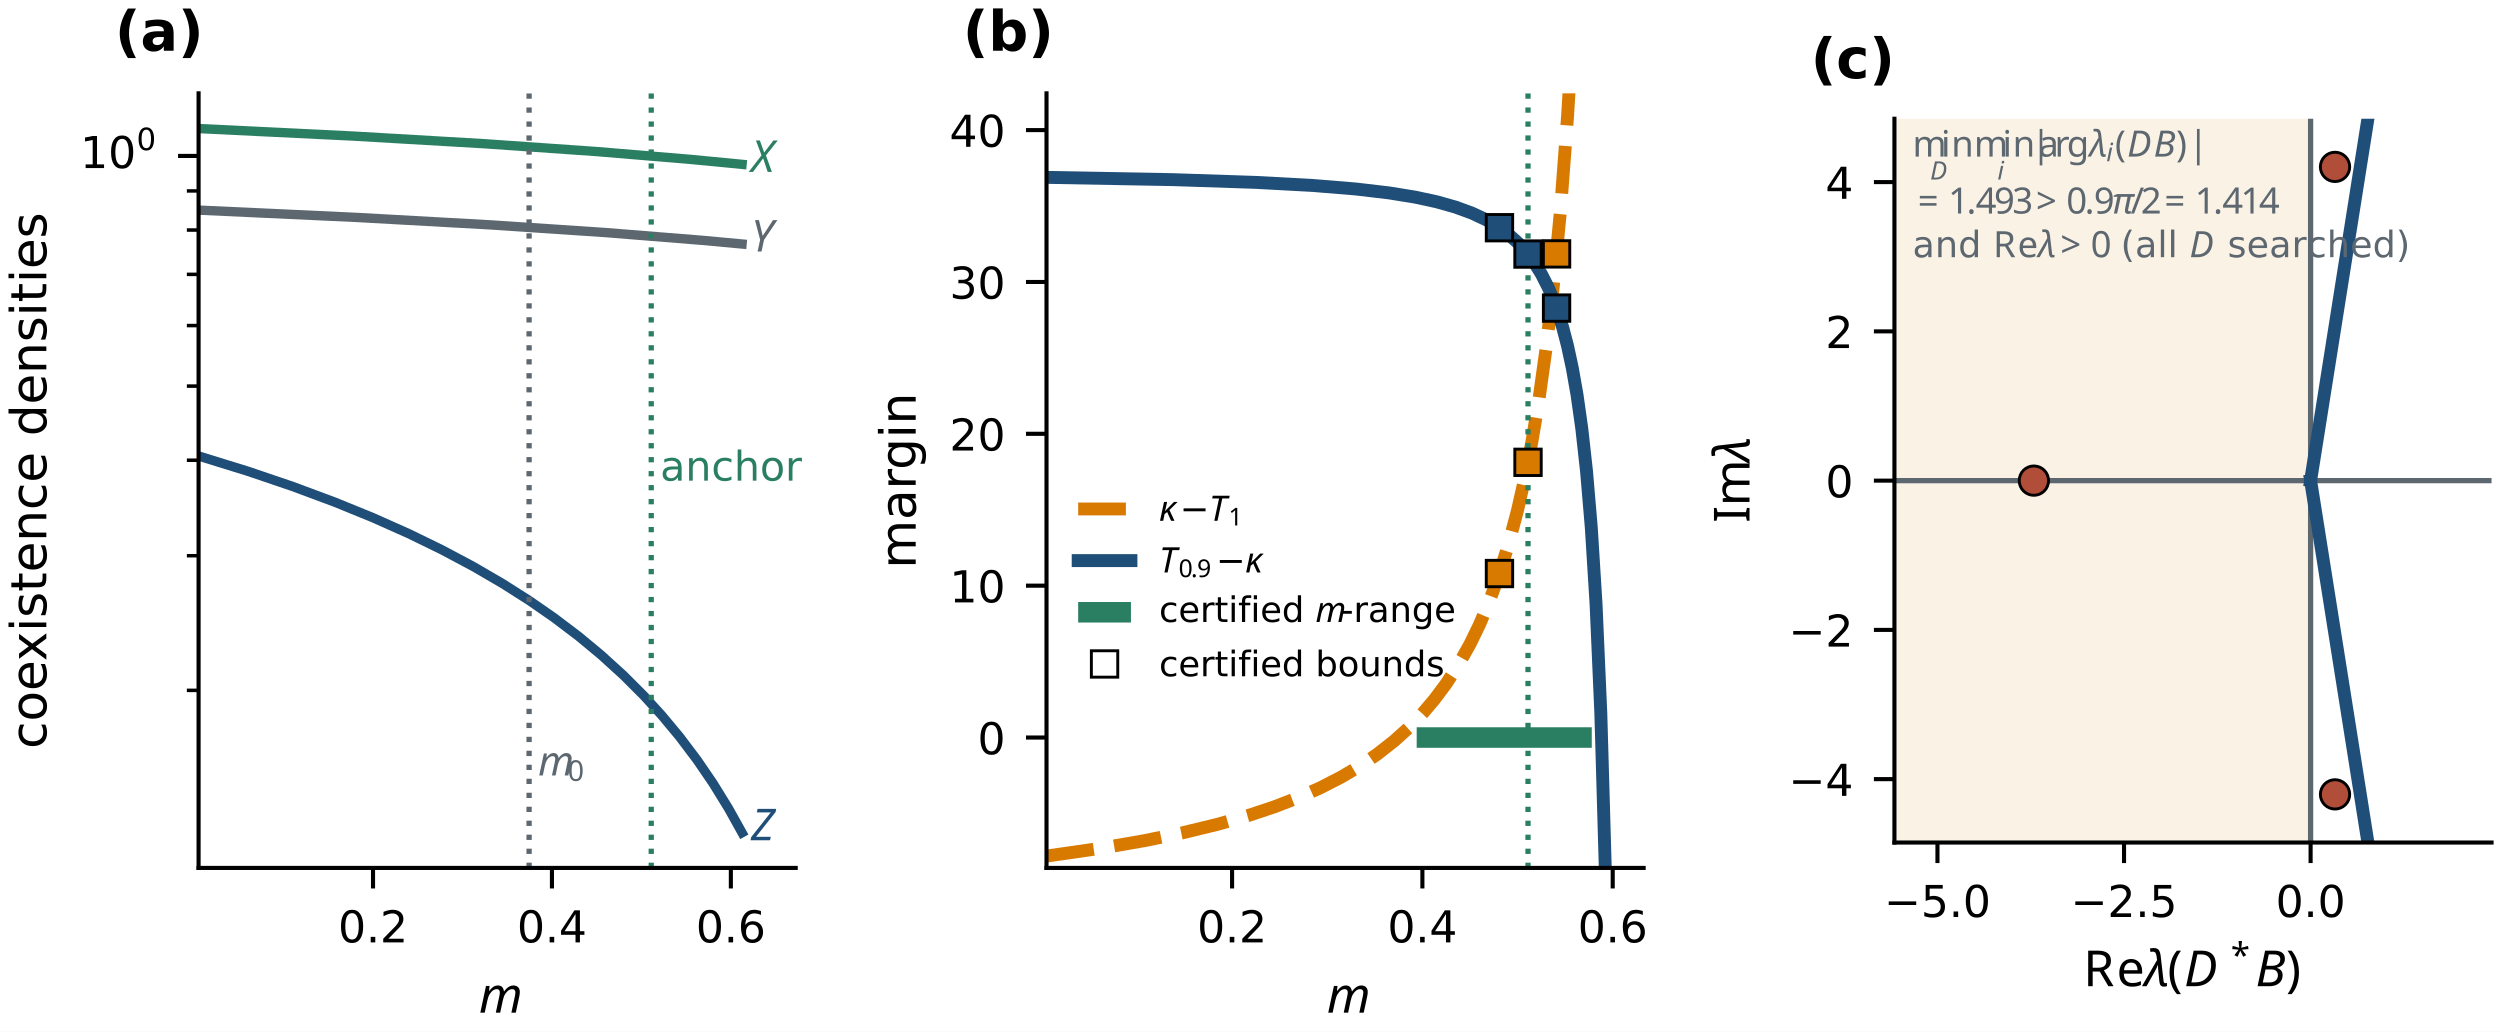
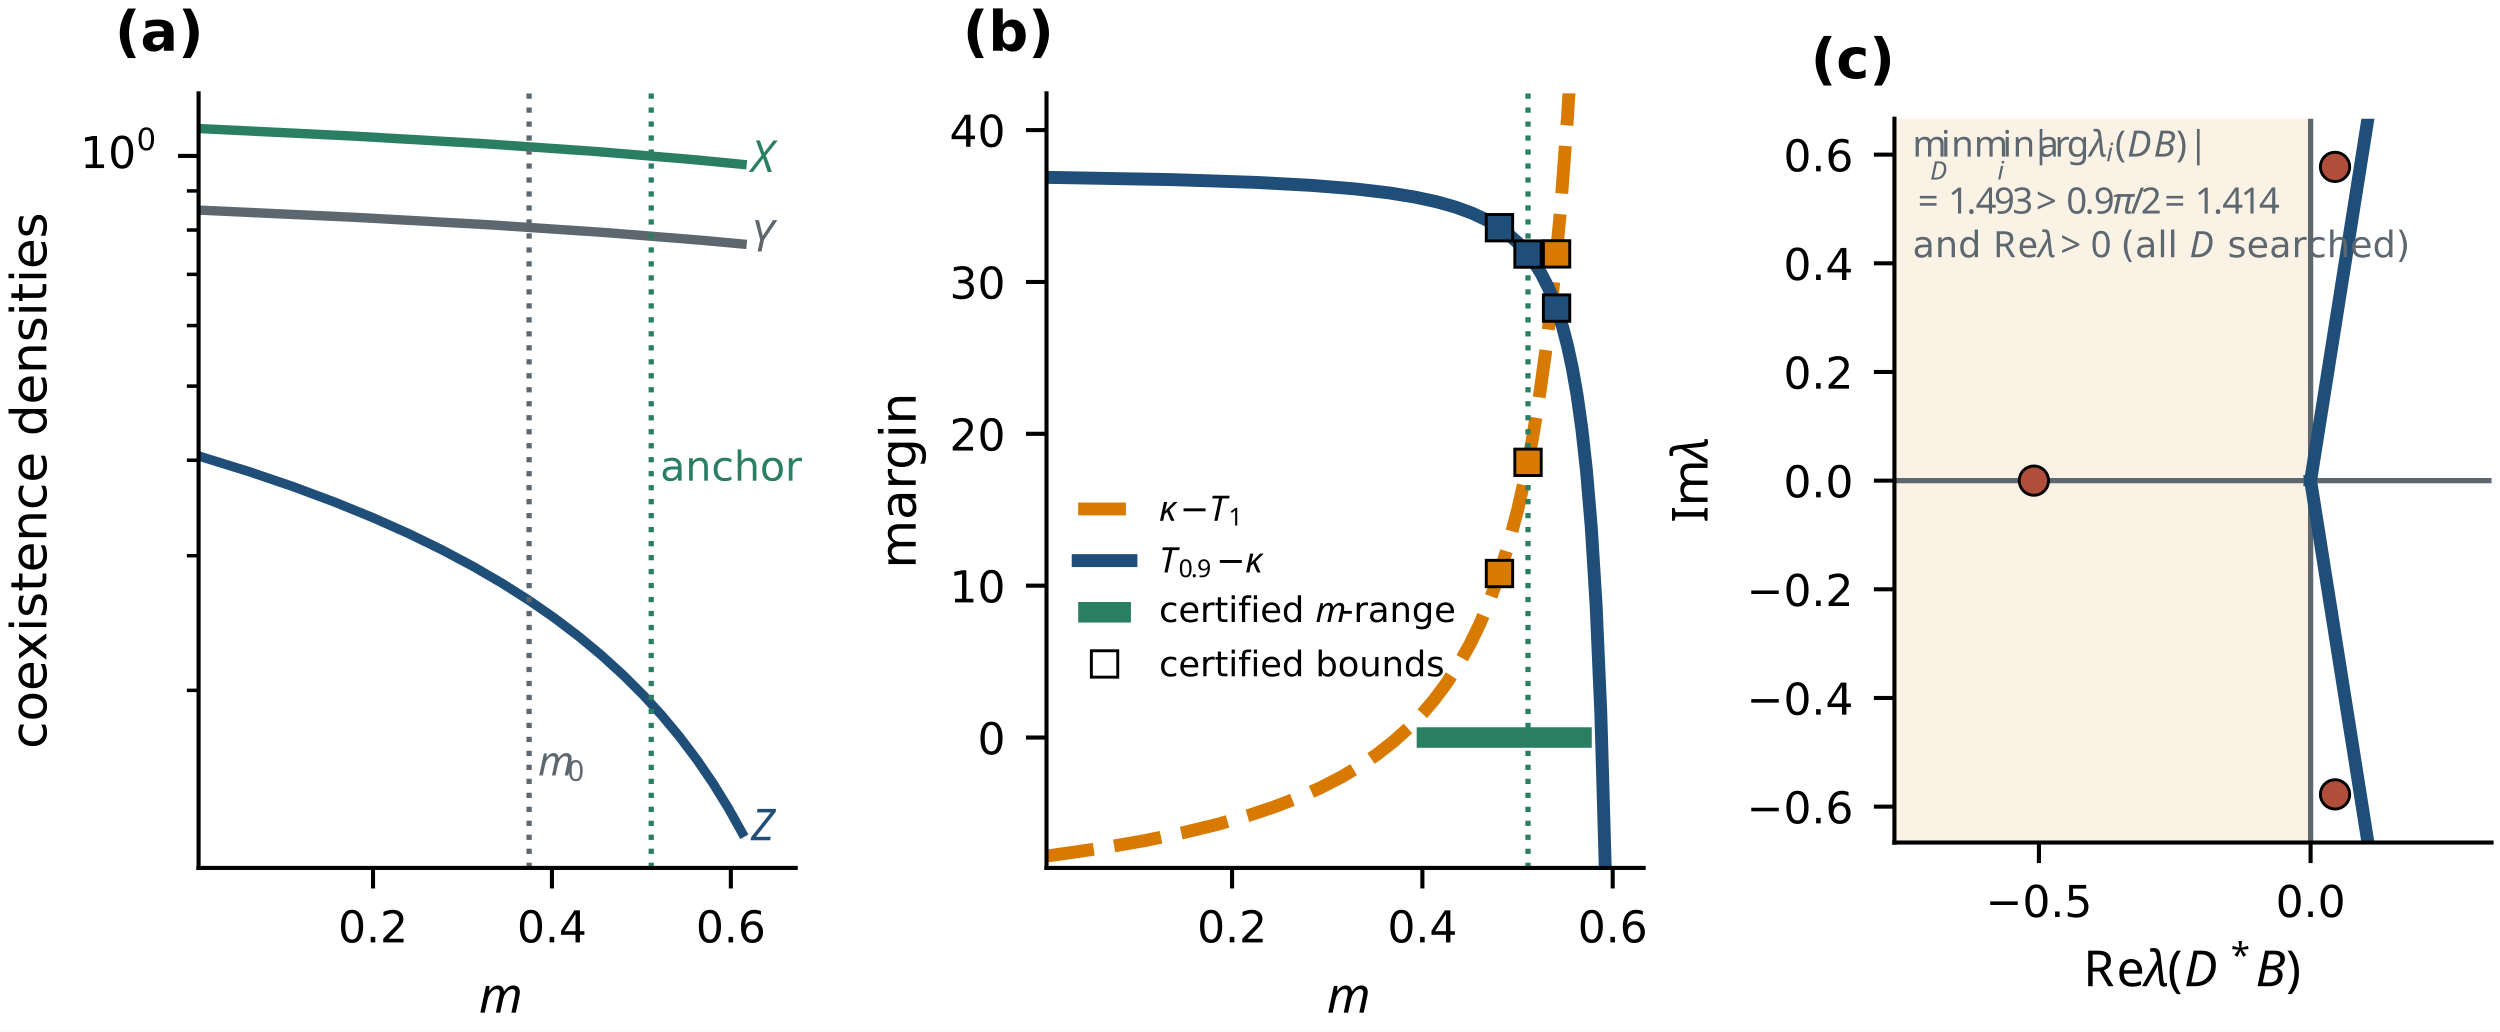
<svg xmlns="http://www.w3.org/2000/svg" xmlns:xlink="http://www.w3.org/1999/xlink" width="426.346pt" height="175.939pt" viewBox="0 0 426.346 175.939" version="1.1">
  <defs>
    <style type="text/css">*{stroke-linejoin: round; stroke-linecap: butt}</style>
  </defs>
  <g id="figure_1">
    <g id="patch_1">
      <path d="M 0 175.939  L 426.346 175.939  L 426.346 0  L 0 0  z " style="fill: #ffffff" />
    </g>
    <g id="axes_1">
      <g id="patch_2">
        <path d="M 33.866 148.014  L 135.7 148.014  L 135.7 15.918  L 33.866 15.918  z " style="fill: #ffffff" />
      </g>
      <g id="matplotlib.axis_1">
        <g id="xtick_1">
          <g id="line2d_1">
            <defs>
-               <path id="m8e7a3f7e8f" d="M 0 0  L 0 3.5  " style="stroke: #000000; stroke-width: 0.7" />
+               <path id="m4135259002" d="M 0 0  L 0 3.5  " style="stroke: #000000; stroke-width: 0.7" />
            </defs>
            <g>
-               <use xlink:href="#m8e7a3f7e8f" x="63.615" y="148.014" style="stroke: #000000; stroke-width: 0.7" />
+               <use xlink:href="#m4135259002" x="63.615" y="148.014" style="stroke: #000000; stroke-width: 0.7" />
            </g>
          </g>
          <g id="text_1">
            <text style="font-size: 7.5px; font-family: 'DejaVu Sans', 'Liberation Sans', 'Arial', sans-serif; text-anchor: middle" x="63.615" y="160.712" transform="rotate(-0 63.61542 160.7125)">0.2</text>
          </g>
        </g>
        <g id="xtick_2">
          <g id="line2d_2">
            <g>
-               <use xlink:href="#m8e7a3f7e8f" x="94.127" y="148.014" style="stroke: #000000; stroke-width: 0.7" />
+               <use xlink:href="#m4135259002" x="94.127" y="148.014" style="stroke: #000000; stroke-width: 0.7" />
            </g>
          </g>
          <g id="text_2">
            <text style="font-size: 7.5px; font-family: 'DejaVu Sans', 'Liberation Sans', 'Arial', sans-serif; text-anchor: middle" x="94.127" y="160.712" transform="rotate(-0 94.12723 160.7125)">0.4</text>
          </g>
        </g>
        <g id="xtick_3">
          <g id="line2d_3">
            <g>
-               <use xlink:href="#m8e7a3f7e8f" x="124.639" y="148.014" style="stroke: #000000; stroke-width: 0.7" />
+               <use xlink:href="#m4135259002" x="124.639" y="148.014" style="stroke: #000000; stroke-width: 0.7" />
            </g>
          </g>
          <g id="text_3">
            <text style="font-size: 7.5px; font-family: 'DejaVu Sans', 'Liberation Sans', 'Arial', sans-serif; text-anchor: middle" x="124.639" y="160.712" transform="rotate(-0 124.639 160.7125)">0.6</text>
          </g>
        </g>
        <g id="text_4">
          <g transform="translate(81.68049 172.7309)">
            <text>
              <tspan x="0" y="-0.031" style="font-style: italic; font-size: 8.5px; font-family: 'STIXGeneral'">m</tspan>
            </text>
          </g>
        </g>
      </g>
      <g id="matplotlib.axis_2">
        <g id="ytick_1">
          <g id="line2d_4">
            <defs>
-               <path id="meb7a750dd8" d="M 0 0  L -3.5 0  " style="stroke: #000000; stroke-width: 0.7" />
+               <path id="m56cafe79a9" d="M 0 0  L -3.5 0  " style="stroke: #000000; stroke-width: 0.7" />
            </defs>
            <g>
-               <use xlink:href="#meb7a750dd8" x="33.866" y="26.595" style="stroke: #000000; stroke-width: 0.7" />
+               <use xlink:href="#m56cafe79a9" x="33.866" y="26.595" style="stroke: #000000; stroke-width: 0.7" />
            </g>
          </g>
          <g id="text_5">
            <g transform="translate(13.66641 29.44392)">
              <text>
                <tspan x="0" y="-0.781" style="font-size: 7.5px; font-family: 'DejaVu Sans'">1</tspan>
                <tspan x="4.772" y="-0.781" style="font-size: 7.5px; font-family: 'DejaVu Sans'">0</tspan>
                <tspan x="9.62" y="-3.844" style="font-size: 5.25px; font-family: 'DejaVu Sans'">0</tspan>
              </text>
            </g>
          </g>
        </g>
        <g id="ytick_2">
          <g id="line2d_5">
            <defs>
-               <path id="mfc0dca71b0" d="M 0 0  L -2 0  " style="stroke: #000000; stroke-width: 0.6" />
+               <path id="m630f9130eb" d="M 0 0  L -2 0  " style="stroke: #000000; stroke-width: 0.6" />
            </defs>
            <g>
-               <use xlink:href="#mfc0dca71b0" x="33.866" y="117.737" style="stroke: #000000; stroke-width: 0.6" />
+               <use xlink:href="#m630f9130eb" x="33.866" y="117.737" style="stroke: #000000; stroke-width: 0.6" />
            </g>
          </g>
        </g>
        <g id="ytick_3">
          <g id="line2d_6">
            <g>
-               <use xlink:href="#mfc0dca71b0" x="33.866" y="94.775" style="stroke: #000000; stroke-width: 0.6" />
+               <use xlink:href="#m630f9130eb" x="33.866" y="94.775" style="stroke: #000000; stroke-width: 0.6" />
            </g>
          </g>
        </g>
        <g id="ytick_4">
          <g id="line2d_7">
            <g>
-               <use xlink:href="#mfc0dca71b0" x="33.866" y="78.484" style="stroke: #000000; stroke-width: 0.6" />
+               <use xlink:href="#m630f9130eb" x="33.866" y="78.484" style="stroke: #000000; stroke-width: 0.6" />
            </g>
          </g>
        </g>
        <g id="ytick_5">
          <g id="line2d_8">
            <g>
-               <use xlink:href="#mfc0dca71b0" x="33.866" y="65.847" style="stroke: #000000; stroke-width: 0.6" />
+               <use xlink:href="#m630f9130eb" x="33.866" y="65.847" style="stroke: #000000; stroke-width: 0.6" />
            </g>
          </g>
        </g>
        <g id="ytick_6">
          <g id="line2d_9">
            <g>
-               <use xlink:href="#mfc0dca71b0" x="33.866" y="55.522" style="stroke: #000000; stroke-width: 0.6" />
+               <use xlink:href="#m630f9130eb" x="33.866" y="55.522" style="stroke: #000000; stroke-width: 0.6" />
            </g>
          </g>
        </g>
        <g id="ytick_7">
          <g id="line2d_10">
            <g>
-               <use xlink:href="#mfc0dca71b0" x="33.866" y="46.793" style="stroke: #000000; stroke-width: 0.6" />
+               <use xlink:href="#m630f9130eb" x="33.866" y="46.793" style="stroke: #000000; stroke-width: 0.6" />
            </g>
          </g>
        </g>
        <g id="ytick_8">
          <g id="line2d_11">
            <g>
-               <use xlink:href="#mfc0dca71b0" x="33.866" y="39.231" style="stroke: #000000; stroke-width: 0.6" />
+               <use xlink:href="#m630f9130eb" x="33.866" y="39.231" style="stroke: #000000; stroke-width: 0.6" />
            </g>
          </g>
        </g>
        <g id="ytick_9">
          <g id="line2d_12">
            <g>
-               <use xlink:href="#mfc0dca71b0" x="33.866" y="32.561" style="stroke: #000000; stroke-width: 0.6" />
+               <use xlink:href="#m630f9130eb" x="33.866" y="32.561" style="stroke: #000000; stroke-width: 0.6" />
            </g>
          </g>
        </g>
        <g id="text_6">
          <text style="font-size: 8.5px; font-family: 'DejaVu Sans', 'Liberation Sans', 'Arial', sans-serif; text-anchor: middle" x="7.899" y="81.966" transform="rotate(-90 7.898672 81.96586)">coexistence densities</text>
        </g>
      </g>
      <g id="line2d_13">
-         <path d="M 33.866 21.922  L 60.183 23.203  L 82.685 24.516  L 101.755 25.847  L 117.774 27.183  L 126.546 28.028  L 126.546 28.028  " clip-path="url(#pdb12153b5b)" style="fill: none; stroke: #2a7f62; stroke-width: 1.6; stroke-linecap: square" />
+         <path d="M 33.866 21.922  L 60.183 23.203  L 82.685 24.516  L 101.755 25.847  L 117.774 27.183  L 126.546 28.028  L 126.546 28.028  " clip-path="url(#p6ddaa3da97)" style="fill: none; stroke: #2a7f62; stroke-width: 1.6; stroke-linecap: square" />
      </g>
      <g id="line2d_14">
-         <path d="M 33.866 35.832  L 60.946 37.086  L 83.829 38.361  L 103.281 39.662  L 119.681 40.98  L 126.546 41.612  L 126.546 41.612  " clip-path="url(#pdb12153b5b)" style="fill: none; stroke: #5c6770; stroke-width: 1.6; stroke-linecap: square" />
+         <path d="M 33.866 35.832  L 60.946 37.086  L 83.829 38.361  L 103.281 39.662  L 119.681 40.98  L 126.546 41.612  L 126.546 41.612  " clip-path="url(#p6ddaa3da97)" style="fill: none; stroke: #5c6770; stroke-width: 1.6; stroke-linecap: square" />
      </g>
      <g id="line2d_15">
-         <path d="M 33.866 77.767  L 42.257 80.363  L 49.885 82.953  L 57.132 85.651  L 63.615 88.295  L 69.718 91.015  L 75.439 93.804  L 80.778 96.65  L 85.736 99.539  L 90.313 102.451  L 94.509 105.362  L 98.704 108.542  L 102.518 111.707  L 106.332 115.178  L 109.765 118.611  L 112.816 121.952  L 115.867 125.614  L 118.918 129.658  L 121.588 133.569  L 124.258 137.899  L 126.546 142.009  L 126.546 142.009  " clip-path="url(#pdb12153b5b)" style="fill: none; stroke: #1f4e79; stroke-width: 1.6; stroke-linecap: square" />
+         <path d="M 33.866 77.767  L 42.257 80.363  L 49.885 82.953  L 57.132 85.651  L 63.615 88.295  L 69.718 91.015  L 75.439 93.804  L 80.778 96.65  L 85.736 99.539  L 90.313 102.451  L 94.509 105.362  L 98.704 108.542  L 102.518 111.707  L 106.332 115.178  L 109.765 118.611  L 112.816 121.952  L 115.867 125.614  L 118.918 129.658  L 121.588 133.569  L 124.258 137.899  L 126.546 142.009  L 126.546 142.009  " clip-path="url(#p6ddaa3da97)" style="fill: none; stroke: #1f4e79; stroke-width: 1.6; stroke-linecap: square" />
      </g>
      <g id="line2d_16">
-         <path d="M 111.061 148.014  L 111.061 15.918  " clip-path="url(#pdb12153b5b)" style="fill: none; stroke-dasharray: 0.9,1.485; stroke-dashoffset: 0; stroke: #2a7f62; stroke-width: 0.9" />
+         <path d="M 111.061 148.014  L 111.061 15.918  " clip-path="url(#p6ddaa3da97)" style="fill: none; stroke-dasharray: 0.9,1.485; stroke-dashoffset: 0; stroke: #2a7f62; stroke-width: 0.9" />
      </g>
      <g id="line2d_17">
-         <path d="M 90.23 148.014  L 90.23 15.918  " clip-path="url(#pdb12153b5b)" style="fill: none; stroke-dasharray: 0.9,1.485; stroke-dashoffset: 0; stroke: #5c6770; stroke-width: 0.9" />
+         <path d="M 90.23 148.014  L 90.23 15.918  " clip-path="url(#p6ddaa3da97)" style="fill: none; stroke-dasharray: 0.9,1.485; stroke-dashoffset: 0; stroke: #5c6770; stroke-width: 0.9" />
      </g>
      <g id="patch_3">
        <path d="M 33.866 148.014  L 33.866 15.918  " style="fill: none; stroke: #000000; stroke-width: 0.7; stroke-linejoin: miter; stroke-linecap: square" />
      </g>
      <g id="patch_4">
        <path d="M 33.866 148.014  L 135.7 148.014  " style="fill: none; stroke: #000000; stroke-width: 0.7; stroke-linejoin: miter; stroke-linecap: square" />
      </g>
      <g id="text_7">
        <g style="fill: #2a7f62" transform="translate(128.0716 30.09795)">
          <text>
            <tspan x="0" y="-0.781" style="font-style: italic; font-size: 7.5px; font-family: 'STIXGeneral'; fill: #2a7f62">X</tspan>
          </text>
        </g>
      </g>
      <g id="text_8">
        <g style="fill: #5c6770" transform="translate(128.0716 43.68105)">
          <text>
            <tspan x="0" y="-0.781" style="font-style: italic; font-size: 7.5px; font-family: 'STIXGeneral'; fill: #5c6770">Y</tspan>
          </text>
        </g>
      </g>
      <g id="text_9">
        <g style="fill: #1f4e79" transform="translate(128.0716 144.0788)">
          <text>
            <tspan x="0" y="-0.781" style="font-style: italic; font-size: 7.5px; font-family: 'STIXGeneral'; fill: #1f4e79">Z</tspan>
          </text>
        </g>
      </g>
      <g id="text_10">
        <g style="fill: #5c6770" transform="translate(91.75513 133.156)">
          <text>
            <tspan x="0" y="-0.906" style="font-style: italic; font-size: 7px; font-family: 'STIXGeneral'; fill: #5c6770">m</tspan>
            <tspan x="5.054" y="0.022" style="font-size: 4.9px; font-family: 'STIXGeneral'; fill: #5c6770">0</tspan>
          </text>
        </g>
      </g>
      <g id="text_11">
        <text style="font-size: 7px; font-family: 'DejaVu Sans', 'Liberation Sans', 'Arial', sans-serif; text-anchor: start; fill: #2a7f62" x="112.587" y="81.969" transform="rotate(-0 112.5869 81.96878)">anchor</text>
      </g>
      <g id="text_12">
        <text style="font-weight: 700; font-size: 9.5px; font-family: 'DejaVu Sans', 'Liberation Sans', 'Arial', sans-serif; text-anchor: start" x="19.61" y="8.659" transform="rotate(-0 19.60976 8.658516)">(a)</text>
      </g>
    </g>
    <g id="axes_2">
      <g id="patch_5">
        <path d="M 178.47 148.014  L 280.303 148.014  L 280.303 15.918  L 178.47 15.918  z " style="fill: #ffffff" />
      </g>
      <g id="matplotlib.axis_3">
        <g id="xtick_4">
          <g id="line2d_18">
            <g>
-               <use xlink:href="#m8e7a3f7e8f" x="210.115" y="148.014" style="stroke: #000000; stroke-width: 0.7" />
+               <use xlink:href="#m4135259002" x="210.115" y="148.014" style="stroke: #000000; stroke-width: 0.7" />
            </g>
          </g>
          <g id="text_13">
            <text style="font-size: 7.5px; font-family: 'DejaVu Sans', 'Liberation Sans', 'Arial', sans-serif; text-anchor: middle" x="210.115" y="160.712" transform="rotate(-0 210.1149 160.7125)">0.2</text>
          </g>
        </g>
        <g id="xtick_5">
          <g id="line2d_19">
            <g>
-               <use xlink:href="#m8e7a3f7e8f" x="242.572" y="148.014" style="stroke: #000000; stroke-width: 0.7" />
+               <use xlink:href="#m4135259002" x="242.572" y="148.014" style="stroke: #000000; stroke-width: 0.7" />
            </g>
          </g>
          <g id="text_14">
            <text style="font-size: 7.5px; font-family: 'DejaVu Sans', 'Liberation Sans', 'Arial', sans-serif; text-anchor: middle" x="242.572" y="160.712" transform="rotate(-0 242.5717 160.7125)">0.4</text>
          </g>
        </g>
        <g id="xtick_6">
          <g id="line2d_20">
            <g>
-               <use xlink:href="#m8e7a3f7e8f" x="275.028" y="148.014" style="stroke: #000000; stroke-width: 0.7" />
+               <use xlink:href="#m4135259002" x="275.028" y="148.014" style="stroke: #000000; stroke-width: 0.7" />
            </g>
          </g>
          <g id="text_15">
            <text style="font-size: 7.5px; font-family: 'DejaVu Sans', 'Liberation Sans', 'Arial', sans-serif; text-anchor: middle" x="275.028" y="160.712" transform="rotate(-0 275.0284 160.7125)">0.6</text>
          </g>
        </g>
        <g id="text_16">
          <g transform="translate(226.2836 172.7309)">
            <text>
              <tspan x="0" y="-0.031" style="font-style: italic; font-size: 8.5px; font-family: 'STIXGeneral'">m</tspan>
            </text>
          </g>
        </g>
      </g>
      <g id="matplotlib.axis_4">
        <g id="ytick_10">
          <g id="line2d_21">
            <g>
-               <use xlink:href="#meb7a750dd8" x="178.47" y="125.777" style="stroke: #000000; stroke-width: 0.7" />
+               <use xlink:href="#m56cafe79a9" x="178.47" y="125.777" style="stroke: #000000; stroke-width: 0.7" />
            </g>
          </g>
          <g id="text_17">
            <text style="font-size: 7.5px; font-family: 'DejaVu Sans', 'Liberation Sans', 'Arial', sans-serif; text-anchor: end" x="171.47" y="128.627" transform="rotate(-0 171.4695 128.6269)">0</text>
          </g>
        </g>
        <g id="ytick_11">
          <g id="line2d_22">
            <g>
-               <use xlink:href="#meb7a750dd8" x="178.47" y="99.88" style="stroke: #000000; stroke-width: 0.7" />
+               <use xlink:href="#m56cafe79a9" x="178.47" y="99.88" style="stroke: #000000; stroke-width: 0.7" />
            </g>
          </g>
          <g id="text_18">
            <text style="font-size: 7.5px; font-family: 'DejaVu Sans', 'Liberation Sans', 'Arial', sans-serif; text-anchor: end" x="171.47" y="102.729" transform="rotate(-0 171.4695 102.729)">10</text>
          </g>
        </g>
        <g id="ytick_12">
          <g id="line2d_23">
            <g>
-               <use xlink:href="#meb7a750dd8" x="178.47" y="73.982" style="stroke: #000000; stroke-width: 0.7" />
+               <use xlink:href="#m56cafe79a9" x="178.47" y="73.982" style="stroke: #000000; stroke-width: 0.7" />
            </g>
          </g>
          <g id="text_19">
            <text style="font-size: 7.5px; font-family: 'DejaVu Sans', 'Liberation Sans', 'Arial', sans-serif; text-anchor: end" x="171.47" y="76.831" transform="rotate(-0 171.4695 76.83123)">20</text>
          </g>
        </g>
        <g id="ytick_13">
          <g id="line2d_24">
            <g>
-               <use xlink:href="#meb7a750dd8" x="178.47" y="48.084" style="stroke: #000000; stroke-width: 0.7" />
+               <use xlink:href="#m56cafe79a9" x="178.47" y="48.084" style="stroke: #000000; stroke-width: 0.7" />
            </g>
          </g>
          <g id="text_20">
            <text style="font-size: 7.5px; font-family: 'DejaVu Sans', 'Liberation Sans', 'Arial', sans-serif; text-anchor: end" x="171.47" y="50.933" transform="rotate(-0 171.4695 50.93341)">30</text>
          </g>
        </g>
        <g id="ytick_14">
          <g id="line2d_25">
            <g>
-               <use xlink:href="#meb7a750dd8" x="178.47" y="22.186" style="stroke: #000000; stroke-width: 0.7" />
+               <use xlink:href="#m56cafe79a9" x="178.47" y="22.186" style="stroke: #000000; stroke-width: 0.7" />
            </g>
          </g>
          <g id="text_21">
            <text style="font-size: 7.5px; font-family: 'DejaVu Sans', 'Liberation Sans', 'Arial', sans-serif; text-anchor: end" x="171.47" y="25.036" transform="rotate(-0 171.4695 25.03559)">40</text>
          </g>
        </g>
        <g id="text_22">
          <text style="font-size: 8.5px; font-family: 'DejaVu Sans', 'Liberation Sans', 'Arial', sans-serif; text-anchor: middle" x="156.158" y="81.966" transform="rotate(-90 156.158 81.96586)">margin</text>
        </g>
      </g>
      <g id="line2d_26">
-         <path d="M 178.47 145.992  L 187.395 144.71  L 195.104 143.378  L 201.595 142.044  L 207.681 140.565  L 212.955 139.053  L 217.418 137.562  L 221.475 135.994  L 225.126 134.37  L 228.778 132.494  L 232.023 130.564  L 234.863 128.625  L 237.703 126.398  L 240.137 124.208  L 242.572 121.698  L 244.6 119.31  L 246.629 116.593  L 248.657 113.474  L 250.686 109.858  L 252.309 106.524  L 253.932 102.704  L 255.554 98.288  L 257.177 93.124  L 258.8 87.01  L 260.017 81.634  L 261.234 75.402  L 262.451 68.097  L 263.669 59.421  L 264.886 48.956  L 266.103 36.097  L 267.32 19.935  L 268.131 6.65  L 268.539 -1  L 268.539 -1  " clip-path="url(#p806f55bbf7)" style="fill: none; stroke-dasharray: 8.14,3.52; stroke-dashoffset: 0; stroke: #d97a00; stroke-width: 2.2" />
+         <path d="M 178.47 145.992  L 187.395 144.71  L 195.104 143.378  L 201.595 142.044  L 207.681 140.565  L 212.955 139.053  L 217.418 137.562  L 221.475 135.994  L 225.126 134.37  L 228.778 132.494  L 232.023 130.564  L 234.863 128.625  L 237.703 126.398  L 240.137 124.208  L 242.572 121.698  L 244.6 119.31  L 246.629 116.593  L 248.657 113.474  L 250.686 109.858  L 252.309 106.524  L 253.932 102.704  L 255.554 98.288  L 257.177 93.124  L 258.8 87.01  L 260.017 81.634  L 261.234 75.402  L 262.451 68.097  L 263.669 59.421  L 264.886 48.956  L 266.103 36.097  L 267.32 19.935  L 268.131 6.65  L 268.539 -1  L 268.539 -1  " clip-path="url(#p979abd1536)" style="fill: none; stroke-dasharray: 8.14,3.52; stroke-dashoffset: 0; stroke: #d97a00; stroke-width: 2.2" />
      </g>
      <g id="line2d_27">
-         <path d="M 178.47 30.248  L 199.972 30.635  L 214.172 31.104  L 223.909 31.631  L 231.212 32.229  L 236.892 32.898  L 241.355 33.622  L 245.006 34.411  L 248.252 35.329  L 251.092 36.373  L 253.526 37.521  L 255.554 38.726  L 257.177 39.908  L 258.8 41.346  L 260.423 43.126  L 261.64 44.756  L 262.857 46.717  L 264.074 49.113  L 265.291 52.089  L 266.509 55.861  L 267.32 58.976  L 268.131 62.732  L 268.943 67.332  L 269.754 73.07  L 270.566 80.389  L 271.377 89.986  L 272.188 103.025  L 273 121.589  L 273.811 149.803  L 274.32 176.939  L 274.32 176.939  " clip-path="url(#p806f55bbf7)" style="fill: none; stroke: #1f4e79; stroke-width: 2.2; stroke-linecap: square" />
+         <path d="M 178.47 30.248  L 199.972 30.635  L 214.172 31.104  L 223.909 31.631  L 231.212 32.229  L 236.892 32.898  L 241.355 33.622  L 245.006 34.411  L 248.252 35.329  L 251.092 36.373  L 253.526 37.521  L 255.554 38.726  L 257.177 39.908  L 258.8 41.346  L 260.423 43.126  L 261.64 44.756  L 262.857 46.717  L 264.074 49.113  L 265.291 52.089  L 266.509 55.861  L 267.32 58.976  L 268.131 62.732  L 268.943 67.332  L 269.754 73.07  L 270.566 80.389  L 271.377 89.986  L 272.188 103.025  L 273 121.589  L 273.811 149.803  L 274.32 176.939  L 274.32 176.939  " clip-path="url(#p979abd1536)" style="fill: none; stroke: #1f4e79; stroke-width: 2.2; stroke-linecap: square" />
      </g>
      <g id="line2d_28">
-         <path d="M 241.598 125.777  L 271.458 125.777  " clip-path="url(#p806f55bbf7)" style="fill: none; stroke: #2a7f62; stroke-width: 3.5" />
+         <path d="M 241.598 125.777  L 271.458 125.777  " clip-path="url(#p979abd1536)" style="fill: none; stroke: #2a7f62; stroke-width: 3.5" />
      </g>
      <g id="line2d_29" />
      <g id="line2d_30">
-         <path d="M 260.585 148.014  L 260.585 15.918  " clip-path="url(#p806f55bbf7)" style="fill: none; stroke-dasharray: 0.9,1.485; stroke-dashoffset: 0; stroke: #2a7f62; stroke-width: 0.9" />
+         <path d="M 260.585 148.014  L 260.585 15.918  " clip-path="url(#p979abd1536)" style="fill: none; stroke-dasharray: 0.9,1.485; stroke-dashoffset: 0; stroke: #2a7f62; stroke-width: 0.9" />
      </g>
      <g id="patch_6">
        <path d="M 178.47 148.014  L 178.47 15.918  " style="fill: none; stroke: #000000; stroke-width: 0.7; stroke-linejoin: miter; stroke-linecap: square" />
      </g>
      <g id="patch_7">
        <path d="M 178.47 148.014  L 280.303 148.014  " style="fill: none; stroke: #000000; stroke-width: 0.7; stroke-linejoin: miter; stroke-linecap: square" />
      </g>
      <g id="text_23">
        <text style="font-weight: 700; font-size: 9.5px; font-family: 'DejaVu Sans', 'Liberation Sans', 'Arial', sans-serif; text-anchor: start" x="164.213" y="8.659" transform="rotate(-0 164.2129 8.658516)">(b)</text>
      </g>
      <g id="line2d_31">
        <defs>
-           <path id="m18332ad845" d="M -2.25 2.25  L 2.25 2.25  L 2.25 -2.25  L -2.25 -2.25  z " style="stroke: #000000; stroke-width: 0.5; stroke-linejoin: miter" />
+           <path id="m8b6d85b98f" d="M -2.25 2.25  L 2.25 2.25  L 2.25 -2.25  L -2.25 -2.25  z " style="stroke: #000000; stroke-width: 0.5; stroke-linejoin: miter" />
        </defs>
-         <g clip-path="url(#p806f55bbf7)">
-           <use xlink:href="#m18332ad845" x="260.585" y="78.844" style="fill: #d97a00; stroke: #000000; stroke-width: 0.5; stroke-linejoin: miter" />
+         <g clip-path="url(#p979abd1536)">
+           <use xlink:href="#m8b6d85b98f" x="260.585" y="78.844" style="fill: #d97a00; stroke: #000000; stroke-width: 0.5; stroke-linejoin: miter" />
        </g>
      </g>
      <g id="line2d_32">
        <defs>
-           <path id="m0234b0aef4" d="M -2.25 2.25  L 2.25 2.25  L 2.25 -2.25  L -2.25 -2.25  z " style="stroke: #000000; stroke-width: 0.5; stroke-linejoin: miter" />
+           <path id="mc04ced469d" d="M -2.25 2.25  L 2.25 2.25  L 2.25 -2.25  L -2.25 -2.25  z " style="stroke: #000000; stroke-width: 0.5; stroke-linejoin: miter" />
        </defs>
-         <g clip-path="url(#p806f55bbf7)">
-           <use xlink:href="#m0234b0aef4" x="260.585" y="43.327" style="fill: #1f4e79; stroke: #000000; stroke-width: 0.5; stroke-linejoin: miter" />
+         <g clip-path="url(#p979abd1536)">
+           <use xlink:href="#mc04ced469d" x="260.585" y="43.327" style="fill: #1f4e79; stroke: #000000; stroke-width: 0.5; stroke-linejoin: miter" />
        </g>
      </g>
      <g id="line2d_33">
-         <g clip-path="url(#p806f55bbf7)">
-           <use xlink:href="#m18332ad845" x="255.717" y="97.808" style="fill: #d97a00; stroke: #000000; stroke-width: 0.5; stroke-linejoin: miter" />
+         <g clip-path="url(#p979abd1536)">
+           <use xlink:href="#m8b6d85b98f" x="255.717" y="97.808" style="fill: #d97a00; stroke: #000000; stroke-width: 0.5; stroke-linejoin: miter" />
        </g>
      </g>
      <g id="line2d_34">
-         <g clip-path="url(#p806f55bbf7)">
-           <use xlink:href="#m0234b0aef4" x="255.717" y="38.834" style="fill: #1f4e79; stroke: #000000; stroke-width: 0.5; stroke-linejoin: miter" />
+         <g clip-path="url(#p979abd1536)">
+           <use xlink:href="#mc04ced469d" x="255.717" y="38.834" style="fill: #1f4e79; stroke: #000000; stroke-width: 0.5; stroke-linejoin: miter" />
        </g>
      </g>
      <g id="line2d_35">
-         <g clip-path="url(#p806f55bbf7)">
-           <use xlink:href="#m18332ad845" x="265.454" y="43.3" style="fill: #d97a00; stroke: #000000; stroke-width: 0.5; stroke-linejoin: miter" />
+         <g clip-path="url(#p979abd1536)">
+           <use xlink:href="#m8b6d85b98f" x="265.454" y="43.3" style="fill: #d97a00; stroke: #000000; stroke-width: 0.5; stroke-linejoin: miter" />
        </g>
      </g>
      <g id="line2d_36">
-         <g clip-path="url(#p806f55bbf7)">
-           <use xlink:href="#m0234b0aef4" x="265.454" y="52.54" style="fill: #1f4e79; stroke: #000000; stroke-width: 0.5; stroke-linejoin: miter" />
+         <g clip-path="url(#p979abd1536)">
+           <use xlink:href="#mc04ced469d" x="265.454" y="52.54" style="fill: #1f4e79; stroke: #000000; stroke-width: 0.5; stroke-linejoin: miter" />
        </g>
      </g>
      <g id="legend_1">
        <g id="line2d_37">
          <path d="M 183.87 86.798  L 188.37 86.798  L 192.87 86.798  " style="fill: none; stroke-dasharray: 8.14,3.52; stroke-dashoffset: 0; stroke: #d97a00; stroke-width: 2.2" />
        </g>
        <g id="text_24">
          <g transform="translate(197.6695 88.89799)">
            <text>
              <tspan x="0" y="-0.078" style="font-style: italic; font-size: 6px; font-family: 'STIXGeneral'">κ</tspan>
              <tspan x="8.507" y="-0.078" style="font-style: italic; font-size: 6px; font-family: 'STIXGeneral'">T</tspan>
              <tspan x="3.53" y="-0.078" style="font-size: 6px; font-family: 'STIXGeneral'">−</tspan>
              <tspan x="11.843" y="0.714" style="font-size: 4.2px; font-family: 'STIXGeneral'">1</tspan>
            </text>
          </g>
        </g>
        <g id="line2d_38">
          <path d="M 183.87 95.605  L 188.37 95.605  L 192.87 95.605  " style="fill: none; stroke: #1f4e79; stroke-width: 2.2; stroke-linecap: square" />
        </g>
        <g id="text_25">
          <g transform="translate(197.6695 97.70487)">
            <text>
              <tspan x="0" y="-0.078" style="font-style: italic; font-size: 6px; font-family: 'STIXGeneral'">T</tspan>
              <tspan x="14.693" y="-0.078" style="font-style: italic; font-size: 6px; font-family: 'STIXGeneral'">κ</tspan>
              <tspan x="3.336" y="0.714" style="font-size: 4.2px; font-family: 'STIXGeneral'">0</tspan>
              <tspan x="5.436" y="0.714" style="font-size: 4.2px; font-family: 'STIXGeneral'">.</tspan>
              <tspan x="6.486" y="0.714" style="font-size: 4.2px; font-family: 'STIXGeneral'">9</tspan>
              <tspan x="9.716" y="-0.078" style="font-size: 6px; font-family: 'STIXGeneral'">−</tspan>
            </text>
          </g>
        </g>
        <g id="line2d_39">
          <path d="M 183.87 104.413  L 188.37 104.413  L 192.87 104.413  " style="fill: none; stroke: #2a7f62; stroke-width: 3.5" />
        </g>
        <g id="text_26">
          <g transform="translate(197.6695 106.5127)">
            <text>
              <tspan x="0" y="-0.438" style="font-size: 6px; font-family: 'DejaVu Sans'">c</tspan>
              <tspan x="3.299" y="-0.438" style="font-size: 6px; font-family: 'DejaVu Sans'">e</tspan>
              <tspan x="6.99" y="-0.438" style="font-size: 6px; font-family: 'DejaVu Sans'">r</tspan>
              <tspan x="9.457" y="-0.438" style="font-size: 6px; font-family: 'DejaVu Sans'">t</tspan>
              <tspan x="11.81" y="-0.438" style="font-size: 6px; font-family: 'DejaVu Sans'">i</tspan>
              <tspan x="13.477" y="-0.438" style="font-size: 6px; font-family: 'DejaVu Sans'">f</tspan>
              <tspan x="15.589" y="-0.438" style="font-size: 6px; font-family: 'DejaVu Sans'">i</tspan>
              <tspan x="17.256" y="-0.438" style="font-size: 6px; font-family: 'DejaVu Sans'">e</tspan>
              <tspan x="20.947" y="-0.438" style="font-size: 6px; font-family: 'DejaVu Sans'">d</tspan>
              <tspan x="24.756" y="-0.438" style="font-size: 6px; font-family: 'DejaVu Sans'"> </tspan>
              <tspan x="30.995" y="-0.438" style="font-size: 6px; font-family: 'DejaVu Sans'">-</tspan>
              <tspan x="33.16" y="-0.438" style="font-size: 6px; font-family: 'DejaVu Sans'">r</tspan>
              <tspan x="35.627" y="-0.438" style="font-size: 6px; font-family: 'DejaVu Sans'">a</tspan>
              <tspan x="39.304" y="-0.438" style="font-size: 6px; font-family: 'DejaVu Sans'">n</tspan>
              <tspan x="43.106" y="-0.438" style="font-size: 6px; font-family: 'DejaVu Sans'">g</tspan>
              <tspan x="46.915" y="-0.438" style="font-size: 6px; font-family: 'DejaVu Sans'">e</tspan>
              <tspan x="26.663" y="-0.438" style="font-style: italic; font-size: 6px; font-family: 'STIXGeneral'">m</tspan>
            </text>
          </g>
        </g>
        <g id="line2d_40">
          <defs>
-             <path id="m326e6d2565" d="M -2.25 2.25  L 2.25 2.25  L 2.25 -2.25  L -2.25 -2.25  z " style="stroke: #000000; stroke-width: 0.5; stroke-linejoin: miter" />
+             <path id="m5b394987ef" d="M -2.25 2.25  L 2.25 2.25  L 2.25 -2.25  L -2.25 -2.25  z " style="stroke: #000000; stroke-width: 0.5; stroke-linejoin: miter" />
          </defs>
          <g>
-             <use xlink:href="#m326e6d2565" x="188.37" y="113.232" style="fill: #ffffff; stroke: #000000; stroke-width: 0.5; stroke-linejoin: miter" />
+             <use xlink:href="#m5b394987ef" x="188.37" y="113.232" style="fill: #ffffff; stroke: #000000; stroke-width: 0.5; stroke-linejoin: miter" />
          </g>
        </g>
        <g id="text_27">
          <text style="font-size: 6px; font-family: 'DejaVu Sans', 'Liberation Sans', 'Arial', sans-serif; text-anchor: start" x="197.67" y="115.332" transform="rotate(-0 197.6695 115.3317)">certified bounds</text>
        </g>
      </g>
    </g>
    <g id="axes_3">
      <g id="patch_8">
        <path d="M 323.073 143.683  L 424.906 143.683  L 424.906 20.249  L 323.073 20.249  z " style="fill: #ffffff" />
      </g>
      <g id="FillBetweenPolyCollection_1">
        <defs>
-           <path id="mcafa236925" d="M 394.047 -32.256  L 323.073 -32.256  L 323.073 -155.69  L 394.047 -155.69  L 394.047 -155.69  L 394.047 -32.256  z " />
+           <path id="m30ef7bd0f1" d="M 394.047 -32.256  L 323.073 -32.256  L 323.073 -155.69  L 394.047 -155.69  L 394.047 -155.69  L 394.047 -32.256  z " />
        </defs>
-         <g clip-path="url(#p88cdc83752)">
-           <use xlink:href="#mcafa236925" x="0" y="175.939" style="fill: #d97a00; fill-opacity: 0.1" />
+         <g clip-path="url(#pdafe159617)">
+           <use xlink:href="#m30ef7bd0f1" x="0" y="175.939" style="fill: #d97a00; fill-opacity: 0.1" />
        </g>
      </g>
      <g id="matplotlib.axis_5">
        <g id="xtick_7">
          <g id="line2d_41">
            <g>
-               <use xlink:href="#m8e7a3f7e8f" x="330.411" y="143.683" style="stroke: #000000; stroke-width: 0.7" />
+               <use xlink:href="#m4135259002" x="347.717" y="143.683" style="stroke: #000000; stroke-width: 0.7" />
            </g>
          </g>
          <g id="text_28">
-             <text style="font-size: 7.5px; font-family: 'DejaVu Sans', 'Liberation Sans', 'Arial', sans-serif; text-anchor: middle" x="330.411" y="156.382" transform="rotate(-0 330.4112 156.3818)">−5.0</text>
+             <text style="font-size: 7.5px; font-family: 'DejaVu Sans', 'Liberation Sans', 'Arial', sans-serif; text-anchor: middle" x="347.717" y="156.382" transform="rotate(-0 347.7167 156.3818)">−0.5</text>
          </g>
        </g>
        <g id="xtick_8">
          <g id="line2d_42">
            <g>
-               <use xlink:href="#m8e7a3f7e8f" x="362.229" y="143.683" style="stroke: #000000; stroke-width: 0.7" />
+               <use xlink:href="#m4135259002" x="394.047" y="143.683" style="stroke: #000000; stroke-width: 0.7" />
            </g>
          </g>
          <g id="text_29">
-             <text style="font-size: 7.5px; font-family: 'DejaVu Sans', 'Liberation Sans', 'Arial', sans-serif; text-anchor: middle" x="362.229" y="156.382" transform="rotate(-0 362.2292 156.3818)">−2.5</text>
-           </g>
-         </g>
-         <g id="xtick_9">
-           <g id="line2d_43">
-             <g>
-               <use xlink:href="#m8e7a3f7e8f" x="394.047" y="143.683" style="stroke: #000000; stroke-width: 0.7" />
-             </g>
-           </g>
-           <g id="text_30">
            <text style="font-size: 7.5px; font-family: 'DejaVu Sans', 'Liberation Sans', 'Arial', sans-serif; text-anchor: middle" x="394.047" y="156.382" transform="rotate(-0 394.0472 156.3818)">0.0</text>
          </g>
        </g>
-         <g id="text_31">
+         <g id="text_30">
          <g transform="translate(355.2892 168.7588)">
            <text>
              <tspan x="0" y="-0.57" style="font-size: 8.5px; font-family: 'STIXGeneral'">R</tspan>
              <tspan x="5.669" y="-0.57" style="font-size: 8.5px; font-family: 'STIXGeneral'">e</tspan>
              <tspan x="14.359" y="-0.57" style="font-size: 8.5px; font-family: 'STIXGeneral'">(</tspan>
              <tspan x="34.567" y="-0.57" style="font-size: 8.5px; font-family: 'STIXGeneral'">)</tspan>
              <tspan x="10.466" y="-0.57" style="font-style: italic; font-size: 8.5px; font-family: 'STIXGeneral'">λ</tspan>
              <tspan x="17.19" y="-0.57" style="font-style: italic; font-size: 8.5px; font-family: 'STIXGeneral'">D</tspan>
              <tspan x="29.373" y="-0.57" style="font-style: italic; font-size: 8.5px; font-family: 'STIXGeneral'">B</tspan>
              <tspan x="25.142" y="-3.745" style="font-size: 5.95px; font-family: 'STIXGeneral'">*</tspan>
            </text>
          </g>
        </g>
      </g>
      <g id="matplotlib.axis_6">
        <g id="ytick_15">
+           <g id="line2d_43">
+             <g>
+               <use xlink:href="#m56cafe79a9" x="323.073" y="137.563" style="stroke: #000000; stroke-width: 0.7" />
+             </g>
+           </g>
+           <g id="text_31">
+             <text style="font-size: 7.5px; font-family: 'DejaVu Sans', 'Liberation Sans', 'Arial', sans-serif; text-anchor: end" x="316.073" y="140.412" transform="rotate(-0 316.0726 140.4119)">−0.6</text>
+           </g>
+         </g>
+         <g id="ytick_16">
          <g id="line2d_44">
            <g>
-               <use xlink:href="#meb7a750dd8" x="323.073" y="132.875" style="stroke: #000000; stroke-width: 0.7" />
+               <use xlink:href="#m56cafe79a9" x="323.073" y="119.03" style="stroke: #000000; stroke-width: 0.7" />
            </g>
          </g>
          <g id="text_32">
-             <text style="font-size: 7.5px; font-family: 'DejaVu Sans', 'Liberation Sans', 'Arial', sans-serif; text-anchor: end" x="316.073" y="135.724" transform="rotate(-0 316.0726 135.7241)">−4</text>
-           </g>
-         </g>
-         <g id="ytick_16">
+             <text style="font-size: 7.5px; font-family: 'DejaVu Sans', 'Liberation Sans', 'Arial', sans-serif; text-anchor: end" x="316.073" y="121.88" transform="rotate(-0 316.0726 121.8797)">−0.4</text>
+           </g>
+         </g>
+         <g id="ytick_17">
          <g id="line2d_45">
            <g>
-               <use xlink:href="#meb7a750dd8" x="323.073" y="107.42" style="stroke: #000000; stroke-width: 0.7" />
+               <use xlink:href="#m56cafe79a9" x="323.073" y="100.498" style="stroke: #000000; stroke-width: 0.7" />
            </g>
          </g>
          <g id="text_33">
-             <text style="font-size: 7.5px; font-family: 'DejaVu Sans', 'Liberation Sans', 'Arial', sans-serif; text-anchor: end" x="316.073" y="110.27" transform="rotate(-0 316.0726 110.2697)">−2</text>
-           </g>
-         </g>
-         <g id="ytick_17">
+             <text style="font-size: 7.5px; font-family: 'DejaVu Sans', 'Liberation Sans', 'Arial', sans-serif; text-anchor: end" x="316.073" y="103.347" transform="rotate(-0 316.0726 103.3475)">−0.2</text>
+           </g>
+         </g>
+         <g id="ytick_18">
          <g id="line2d_46">
            <g>
-               <use xlink:href="#meb7a750dd8" x="323.073" y="81.966" style="stroke: #000000; stroke-width: 0.7" />
+               <use xlink:href="#m56cafe79a9" x="323.073" y="81.966" style="stroke: #000000; stroke-width: 0.7" />
            </g>
          </g>
          <g id="text_34">
-             <text style="font-size: 7.5px; font-family: 'DejaVu Sans', 'Liberation Sans', 'Arial', sans-serif; text-anchor: end" x="316.073" y="84.815" transform="rotate(-0 316.0726 84.81527)">0</text>
-           </g>
-         </g>
-         <g id="ytick_18">
+             <text style="font-size: 7.5px; font-family: 'DejaVu Sans', 'Liberation Sans', 'Arial', sans-serif; text-anchor: end" x="316.073" y="84.815" transform="rotate(-0 316.0726 84.81527)">0.0</text>
+           </g>
+         </g>
+         <g id="ytick_19">
          <g id="line2d_47">
            <g>
-               <use xlink:href="#meb7a750dd8" x="323.073" y="56.511" style="stroke: #000000; stroke-width: 0.7" />
+               <use xlink:href="#m56cafe79a9" x="323.073" y="63.434" style="stroke: #000000; stroke-width: 0.7" />
            </g>
          </g>
          <g id="text_35">
-             <text style="font-size: 7.5px; font-family: 'DejaVu Sans', 'Liberation Sans', 'Arial', sans-serif; text-anchor: end" x="316.073" y="59.361" transform="rotate(-0 316.0726 59.36085)">2</text>
-           </g>
-         </g>
-         <g id="ytick_19">
+             <text style="font-size: 7.5px; font-family: 'DejaVu Sans', 'Liberation Sans', 'Arial', sans-serif; text-anchor: end" x="316.073" y="66.283" transform="rotate(-0 316.0726 66.28305)">0.2</text>
+           </g>
+         </g>
+         <g id="ytick_20">
          <g id="line2d_48">
            <g>
-               <use xlink:href="#meb7a750dd8" x="323.073" y="31.057" style="stroke: #000000; stroke-width: 0.7" />
+               <use xlink:href="#m56cafe79a9" x="323.073" y="44.901" style="stroke: #000000; stroke-width: 0.7" />
            </g>
          </g>
          <g id="text_36">
-             <text style="font-size: 7.5px; font-family: 'DejaVu Sans', 'Liberation Sans', 'Arial', sans-serif; text-anchor: end" x="316.073" y="33.906" transform="rotate(-0 316.0726 33.90643)">4</text>
-           </g>
-         </g>
-         <g id="text_37">
-           <g transform="translate(299.2482 89.14835) rotate(-90)">
+             <text style="font-size: 7.5px; font-family: 'DejaVu Sans', 'Liberation Sans', 'Arial', sans-serif; text-anchor: end" x="316.073" y="47.751" transform="rotate(-0 316.0726 47.75082)">0.4</text>
+           </g>
+         </g>
+         <g id="ytick_21">
+           <g id="line2d_49">
+             <g>
+               <use xlink:href="#m56cafe79a9" x="323.073" y="26.369" style="stroke: #000000; stroke-width: 0.7" />
+             </g>
+           </g>
+           <g id="text_37">
+             <text style="font-size: 7.5px; font-family: 'DejaVu Sans', 'Liberation Sans', 'Arial', sans-serif; text-anchor: end" x="316.073" y="29.219" transform="rotate(-0 316.0726 29.2186)">0.6</text>
+           </g>
+         </g>
+         <g id="text_38">
+           <g transform="translate(292.0928 89.14835) rotate(-90)">
            <text>
              <tspan x="0" y="-0.891" style="font-size: 8.5px; font-family: 'STIXGeneral'">I</tspan>
              <tspan x="2.83" y="-0.891" style="font-size: 8.5px; font-family: 'STIXGeneral'">m</tspan>
              <tspan x="10.466" y="-0.891" style="font-style: italic; font-size: 8.5px; font-family: 'STIXGeneral'">λ</tspan>
            </text>
          </g>
        </g>
      </g>
-       <g id="line2d_49">
-         <path d="M 394.047 143.683  L 394.047 20.249  " clip-path="url(#p88cdc83752)" style="fill: none; stroke: #5c6770; stroke-width: 0.9; stroke-linecap: square" />
-       </g>
      <g id="line2d_50">
-         <path d="M 323.073 81.966  L 424.906 81.966  " clip-path="url(#p88cdc83752)" style="fill: none; stroke: #5c6770; stroke-width: 0.9; stroke-linecap: square" />
+         <path d="M 394.047 143.683  L 394.047 20.249  " clip-path="url(#pdafe159617)" style="fill: none; stroke: #5c6770; stroke-width: 0.9; stroke-linecap: square" />
      </g>
      <g id="line2d_51">
-         <path d="M 394.047 81.966  L 403.702 21.009  " clip-path="url(#p88cdc83752)" style="fill: none; stroke: #1f4e79; stroke-width: 2.2; stroke-linecap: square" />
+         <path d="M 323.073 81.966  L 424.906 81.966  " clip-path="url(#pdafe159617)" style="fill: none; stroke: #5c6770; stroke-width: 0.9; stroke-linecap: square" />
      </g>
      <g id="line2d_52">
-         <path d="M 394.047 81.966  L 403.702 142.923  " clip-path="url(#p88cdc83752)" style="fill: none; stroke: #1f4e79; stroke-width: 2.2; stroke-linecap: square" />
+         <path d="M 394.047 81.966  L 403.702 21.009  " clip-path="url(#pdafe159617)" style="fill: none; stroke: #1f4e79; stroke-width: 2.2; stroke-linecap: square" />
+       </g>
+       <g id="line2d_53">
+         <path d="M 394.047 81.966  L 403.702 142.923  " clip-path="url(#pdafe159617)" style="fill: none; stroke: #1f4e79; stroke-width: 2.2; stroke-linecap: square" />
      </g>
      <g id="patch_9">
        <path d="M 323.073 143.683  L 323.073 20.249  " style="fill: none; stroke: #000000; stroke-width: 0.7; stroke-linejoin: miter; stroke-linecap: square" />
      </g>
      <g id="patch_10">
        <path d="M 323.073 143.683  L 424.906 143.683  " style="fill: none; stroke: #000000; stroke-width: 0.7; stroke-linejoin: miter; stroke-linecap: square" />
      </g>
-       <g id="text_38">
+       <g id="text_39">
        <g style="fill: #5c6770" transform="translate(326.1585 27.61264)">
          <text>
            <tspan x="0" y="-0.906" style="font-size: 6.2px; font-family: 'STIXGeneral'; fill: #5c6770">m</tspan>
            <tspan x="4.862" y="-0.906" style="font-size: 6.2px; font-family: 'STIXGeneral'; fill: #5c6770">i</tspan>
            <tspan x="6.6" y="-0.906" style="font-size: 6.2px; font-family: 'STIXGeneral'; fill: #5c6770">n</tspan>
            <tspan x="10.477" y="-0.906" style="font-size: 6.2px; font-family: 'STIXGeneral'; fill: #5c6770">m</tspan>
            <tspan x="15.34" y="-0.906" style="font-size: 6.2px; font-family: 'STIXGeneral'; fill: #5c6770">i</tspan>
            <tspan x="17.077" y="-0.906" style="font-size: 6.2px; font-family: 'STIXGeneral'; fill: #5c6770">n</tspan>
            <tspan x="20.202" y="-0.906" style="font-size: 6.2px; font-family: 'STIXGeneral'; fill: #5c6770">|</tspan>
            <tspan x="21.452" y="-0.906" style="font-size: 6.2px; font-family: 'STIXGeneral'; fill: #5c6770">a</tspan>
            <tspan x="24.227" y="-0.906" style="font-size: 6.2px; font-family: 'STIXGeneral'; fill: #5c6770">r</tspan>
            <tspan x="26.308" y="-0.906" style="font-size: 6.2px; font-family: 'STIXGeneral'; fill: #5c6770">g</tspan>
            <tspan x="34.528" y="-0.906" style="font-size: 6.2px; font-family: 'STIXGeneral'; fill: #5c6770">(</tspan>
            <tspan x="44.941" y="-0.906" style="font-size: 6.2px; font-family: 'STIXGeneral'; fill: #5c6770">)</tspan>
            <tspan x="47.022" y="-0.906" style="font-size: 6.2px; font-family: 'STIXGeneral'; fill: #5c6770">|</tspan>
            <tspan x="3" y="3.002" style="font-style: italic; font-size: 4.34px; font-family: 'STIXGeneral'; fill: #5c6770">D</tspan>
            <tspan x="14.477" y="3.002" style="font-style: italic; font-size: 4.34px; font-family: 'STIXGeneral'; fill: #5c6770">i</tspan>
            <tspan x="33.048" y="-0.114" style="font-style: italic; font-size: 4.34px; font-family: 'STIXGeneral'; fill: #5c6770">i</tspan>
            <tspan x="30.185" y="-0.906" style="font-style: italic; font-size: 6.2px; font-family: 'STIXGeneral'; fill: #5c6770">λ</tspan>
            <tspan x="36.609" y="-0.906" style="font-style: italic; font-size: 6.2px; font-family: 'STIXGeneral'; fill: #5c6770">D</tspan>
            <tspan x="41.122" y="-0.906" style="font-style: italic; font-size: 6.2px; font-family: 'STIXGeneral'; fill: #5c6770">B</tspan>
          </text>
        </g>
        <g style="fill: #5c6770" transform="translate(326.1585 37.35787)">
          <text>
            <tspan x="0.902" y="-0.938" style="font-size: 6.2px; font-family: 'STIXGeneral'; fill: #5c6770">=</tspan>
            <tspan x="6.086" y="-0.938" style="font-size: 6.2px; font-family: 'STIXGeneral'; fill: #5c6770">1</tspan>
            <tspan x="9.211" y="-0.938" style="font-size: 6.2px; font-family: 'STIXGeneral'; fill: #5c6770">.</tspan>
            <tspan x="10.774" y="-0.938" style="font-size: 6.2px; font-family: 'STIXGeneral'; fill: #5c6770">4</tspan>
            <tspan x="13.899" y="-0.938" style="font-size: 6.2px; font-family: 'STIXGeneral'; fill: #5c6770">9</tspan>
            <tspan x="17.024" y="-0.938" style="font-size: 6.2px; font-family: 'STIXGeneral'; fill: #5c6770">3</tspan>
            <tspan x="21.051" y="-0.938" style="font-size: 6.2px; font-family: 'STIXGeneral'; fill: #5c6770">&gt;</tspan>
            <tspan x="26.235" y="-0.938" style="font-size: 6.2px; font-family: 'STIXGeneral'; fill: #5c6770">0</tspan>
            <tspan x="29.36" y="-0.938" style="font-size: 6.2px; font-family: 'STIXGeneral'; fill: #5c6770">.</tspan>
            <tspan x="30.922" y="-0.938" style="font-size: 6.2px; font-family: 'STIXGeneral'; fill: #5c6770">9</tspan>
            <tspan x="37.197" y="-0.938" style="font-size: 6.2px; font-family: 'STIXGeneral'; fill: #5c6770">/</tspan>
            <tspan x="38.935" y="-0.938" style="font-size: 6.2px; font-family: 'STIXGeneral'; fill: #5c6770">2</tspan>
            <tspan x="42.962" y="-0.938" style="font-size: 6.2px; font-family: 'STIXGeneral'; fill: #5c6770">=</tspan>
            <tspan x="48.146" y="-0.938" style="font-size: 6.2px; font-family: 'STIXGeneral'; fill: #5c6770">1</tspan>
            <tspan x="51.271" y="-0.938" style="font-size: 6.2px; font-family: 'STIXGeneral'; fill: #5c6770">.</tspan>
            <tspan x="52.833" y="-0.938" style="font-size: 6.2px; font-family: 'STIXGeneral'; fill: #5c6770">4</tspan>
            <tspan x="55.958" y="-0.938" style="font-size: 6.2px; font-family: 'STIXGeneral'; fill: #5c6770">1</tspan>
            <tspan x="59.083" y="-0.938" style="font-size: 6.2px; font-family: 'STIXGeneral'; fill: #5c6770">4</tspan>
            <tspan x="34.047" y="-0.938" style="font-style: italic; font-size: 6.2px; font-family: 'STIXGeneral'; fill: #5c6770">π</tspan>
          </text>
        </g>
        <g style="fill: #5c6770" transform="translate(326.1585 44.30052)">
          <text>
            <tspan x="0" y="-0.438" style="font-size: 6.2px; font-family: 'DejaVu Sans'; fill: #5c6770">a</tspan>
            <tspan x="3.83" y="-0.438" style="font-size: 6.2px; font-family: 'DejaVu Sans'; fill: #5c6770">n</tspan>
            <tspan x="7.791" y="-0.438" style="font-size: 6.2px; font-family: 'DejaVu Sans'; fill: #5c6770">d</tspan>
            <tspan x="11.758" y="-0.438" style="font-size: 6.2px; font-family: 'DejaVu Sans'; fill: #5c6770"> </tspan>
            <tspan x="33.515" y="-0.438" style="font-size: 6.2px; font-family: 'DejaVu Sans'; fill: #5c6770"> </tspan>
            <tspan x="35.501" y="-0.438" style="font-size: 6.2px; font-family: 'DejaVu Sans'; fill: #5c6770">(</tspan>
            <tspan x="37.94" y="-0.438" style="font-size: 6.2px; font-family: 'DejaVu Sans'; fill: #5c6770">a</tspan>
            <tspan x="41.77" y="-0.438" style="font-size: 6.2px; font-family: 'DejaVu Sans'; fill: #5c6770">l</tspan>
            <tspan x="43.506" y="-0.438" style="font-size: 6.2px; font-family: 'DejaVu Sans'; fill: #5c6770">l</tspan>
            <tspan x="45.243" y="-0.438" style="font-size: 6.2px; font-family: 'DejaVu Sans'; fill: #5c6770"> </tspan>
            <tspan x="51.742" y="-0.438" style="font-size: 6.2px; font-family: 'DejaVu Sans'; fill: #5c6770"> </tspan>
            <tspan x="53.728" y="-0.438" style="font-size: 6.2px; font-family: 'DejaVu Sans'; fill: #5c6770">s</tspan>
            <tspan x="56.985" y="-0.438" style="font-size: 6.2px; font-family: 'DejaVu Sans'; fill: #5c6770">e</tspan>
            <tspan x="60.83" y="-0.438" style="font-size: 6.2px; font-family: 'DejaVu Sans'; fill: #5c6770">a</tspan>
            <tspan x="64.66" y="-0.438" style="font-size: 6.2px; font-family: 'DejaVu Sans'; fill: #5c6770">r</tspan>
            <tspan x="67.229" y="-0.438" style="font-size: 6.2px; font-family: 'DejaVu Sans'; fill: #5c6770">c</tspan>
            <tspan x="70.666" y="-0.438" style="font-size: 6.2px; font-family: 'DejaVu Sans'; fill: #5c6770">h</tspan>
            <tspan x="74.627" y="-0.438" style="font-size: 6.2px; font-family: 'DejaVu Sans'; fill: #5c6770">e</tspan>
            <tspan x="78.472" y="-0.438" style="font-size: 6.2px; font-family: 'DejaVu Sans'; fill: #5c6770">d</tspan>
            <tspan x="82.439" y="-0.438" style="font-size: 6.2px; font-family: 'DejaVu Sans'; fill: #5c6770">)</tspan>
            <tspan x="13.745" y="-0.438" style="font-size: 6.2px; font-family: 'STIXGeneral'; fill: #5c6770">R</tspan>
            <tspan x="17.914" y="-0.438" style="font-size: 6.2px; font-family: 'STIXGeneral'; fill: #5c6770">e</tspan>
            <tspan x="25.206" y="-0.438" style="font-size: 6.2px; font-family: 'STIXGeneral'; fill: #5c6770">&gt;</tspan>
            <tspan x="30.39" y="-0.438" style="font-size: 6.2px; font-family: 'STIXGeneral'; fill: #5c6770">0</tspan>
            <tspan x="21.441" y="-0.438" style="font-style: italic; font-size: 6.2px; font-family: 'STIXGeneral'; fill: #5c6770">λ</tspan>
            <tspan x="47.229" y="-0.438" style="font-style: italic; font-size: 6.2px; font-family: 'STIXGeneral'; fill: #5c6770">D</tspan>
          </text>
        </g>
      </g>
-       <g id="text_39">
+       <g id="text_40">
        <text style="font-weight: 700; font-size: 9.5px; font-family: 'DejaVu Sans', 'Liberation Sans', 'Arial', sans-serif; text-anchor: start" x="308.816" y="13.336" transform="rotate(-0 308.816 13.33571)">(c)</text>
      </g>
-       <g id="line2d_53">
+       <g id="line2d_54">
        <defs>
-           <path id="m34723c3608" d="M 0 2.5  C 0.663 2.5 1.299 2.237 1.768 1.768  C 2.237 1.299 2.5 0.663 2.5 0  C 2.5 -0.663 2.237 -1.299 1.768 -1.768  C 1.299 -2.237 0.663 -2.5 0 -2.5  C -0.663 -2.5 -1.299 -2.237 -1.768 -1.768  C -2.237 -1.299 -2.5 -0.663 -2.5 0  C -2.5 0.663 -2.237 1.299 -1.768 1.768  C -1.299 2.237 -0.663 2.5 0 2.5  z " style="stroke: #000000; stroke-width: 0.5" />
+           <path id="mafd8c21183" d="M 0 2.5  C 0.663 2.5 1.299 2.237 1.768 1.768  C 2.237 1.299 2.5 0.663 2.5 0  C 2.5 -0.663 2.237 -1.299 1.768 -1.768  C 1.299 -2.237 0.663 -2.5 0 -2.5  C -0.663 -2.5 -1.299 -2.237 -1.768 -1.768  C -2.237 -1.299 -2.5 -0.663 -2.5 0  C -2.5 0.663 -2.237 1.299 -1.768 1.768  C -1.299 2.237 -0.663 2.5 0 2.5  z " style="stroke: #000000; stroke-width: 0.5" />
        </defs>
-         <g clip-path="url(#p88cdc83752)">
-           <use xlink:href="#m34723c3608" x="398.212" y="28.461" style="fill: #b14e3a; stroke: #000000; stroke-width: 0.5" />
-           <use xlink:href="#m34723c3608" x="398.212" y="135.471" style="fill: #b14e3a; stroke: #000000; stroke-width: 0.5" />
-           <use xlink:href="#m34723c3608" x="346.855" y="81.966" style="fill: #b14e3a; stroke: #000000; stroke-width: 0.5" />
+         <g clip-path="url(#pdafe159617)">
+           <use xlink:href="#mafd8c21183" x="398.212" y="28.461" style="fill: #b14e3a; stroke: #000000; stroke-width: 0.5" />
+           <use xlink:href="#mafd8c21183" x="398.212" y="135.471" style="fill: #b14e3a; stroke: #000000; stroke-width: 0.5" />
+           <use xlink:href="#mafd8c21183" x="346.855" y="81.966" style="fill: #b14e3a; stroke: #000000; stroke-width: 0.5" />
        </g>
      </g>
    </g>
  </g>
  <defs>
-     <clipPath id="pdb12153b5b">
+     <clipPath id="p6ddaa3da97">
      <rect x="33.866" y="15.918" width="101.833" height="132.096" />
    </clipPath>
-     <clipPath id="p806f55bbf7">
+     <clipPath id="p979abd1536">
      <rect x="178.47" y="15.918" width="101.833" height="132.096" />
    </clipPath>
-     <clipPath id="p88cdc83752">
+     <clipPath id="pdafe159617">
      <rect x="323.073" y="20.249" width="101.833" height="123.434" />
    </clipPath>
  </defs>
</svg>
